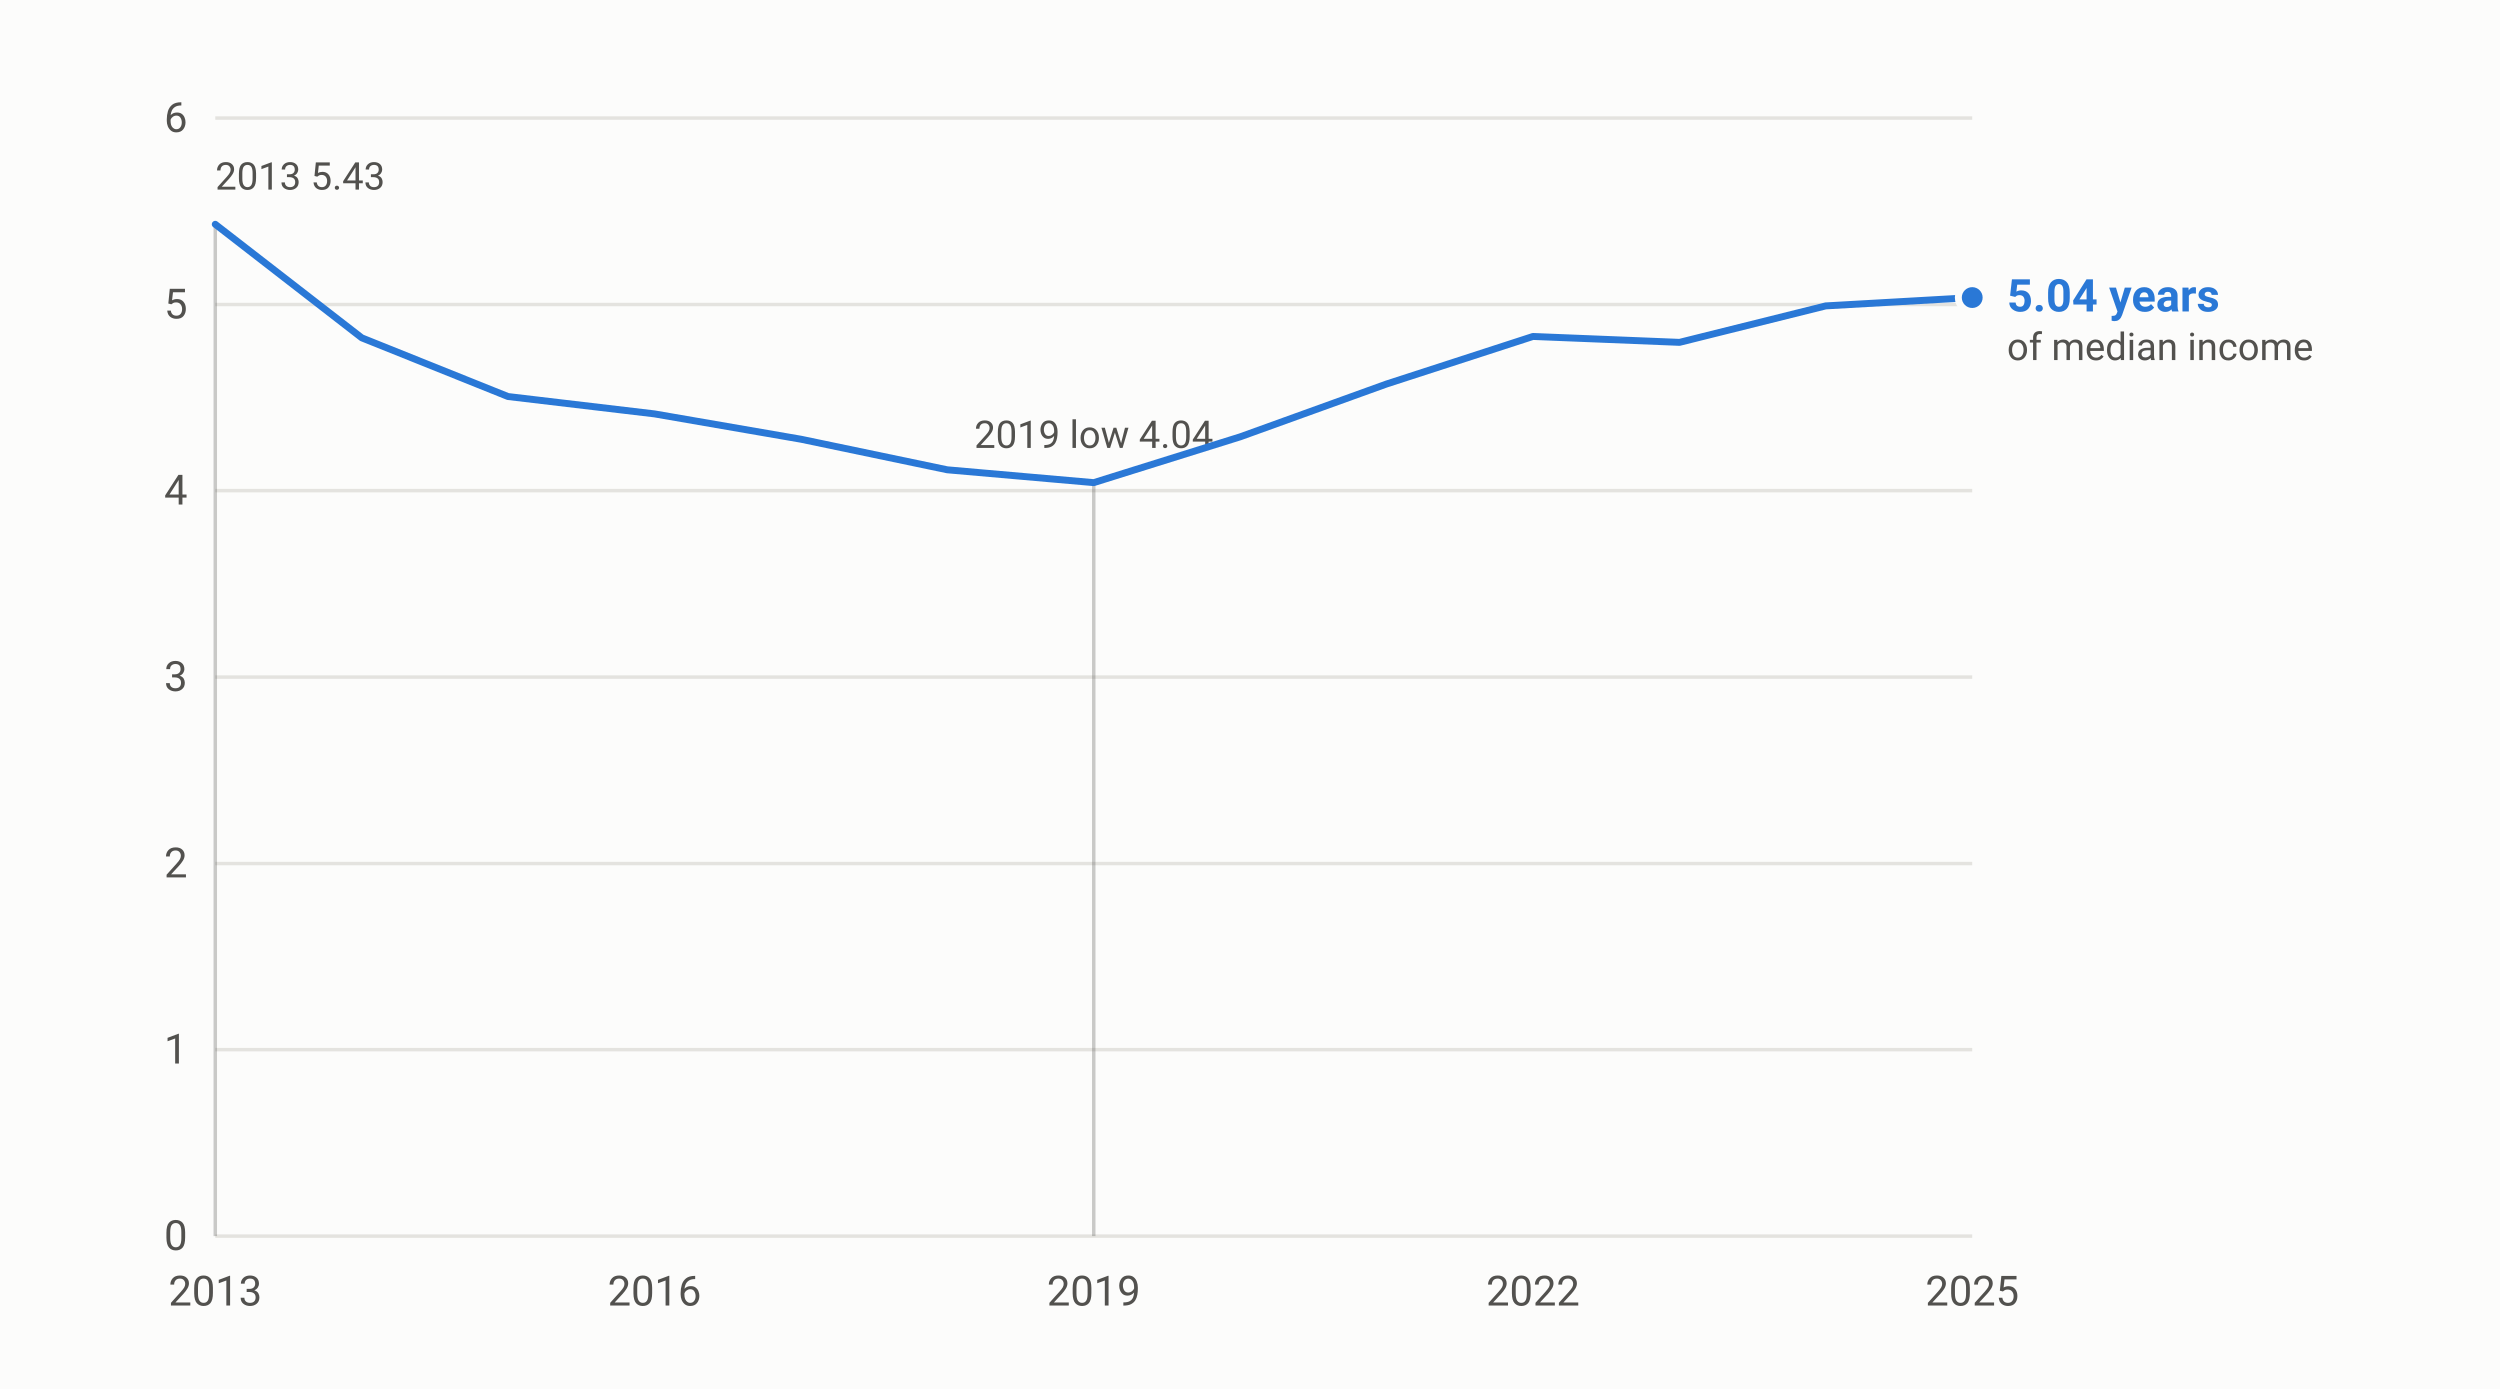
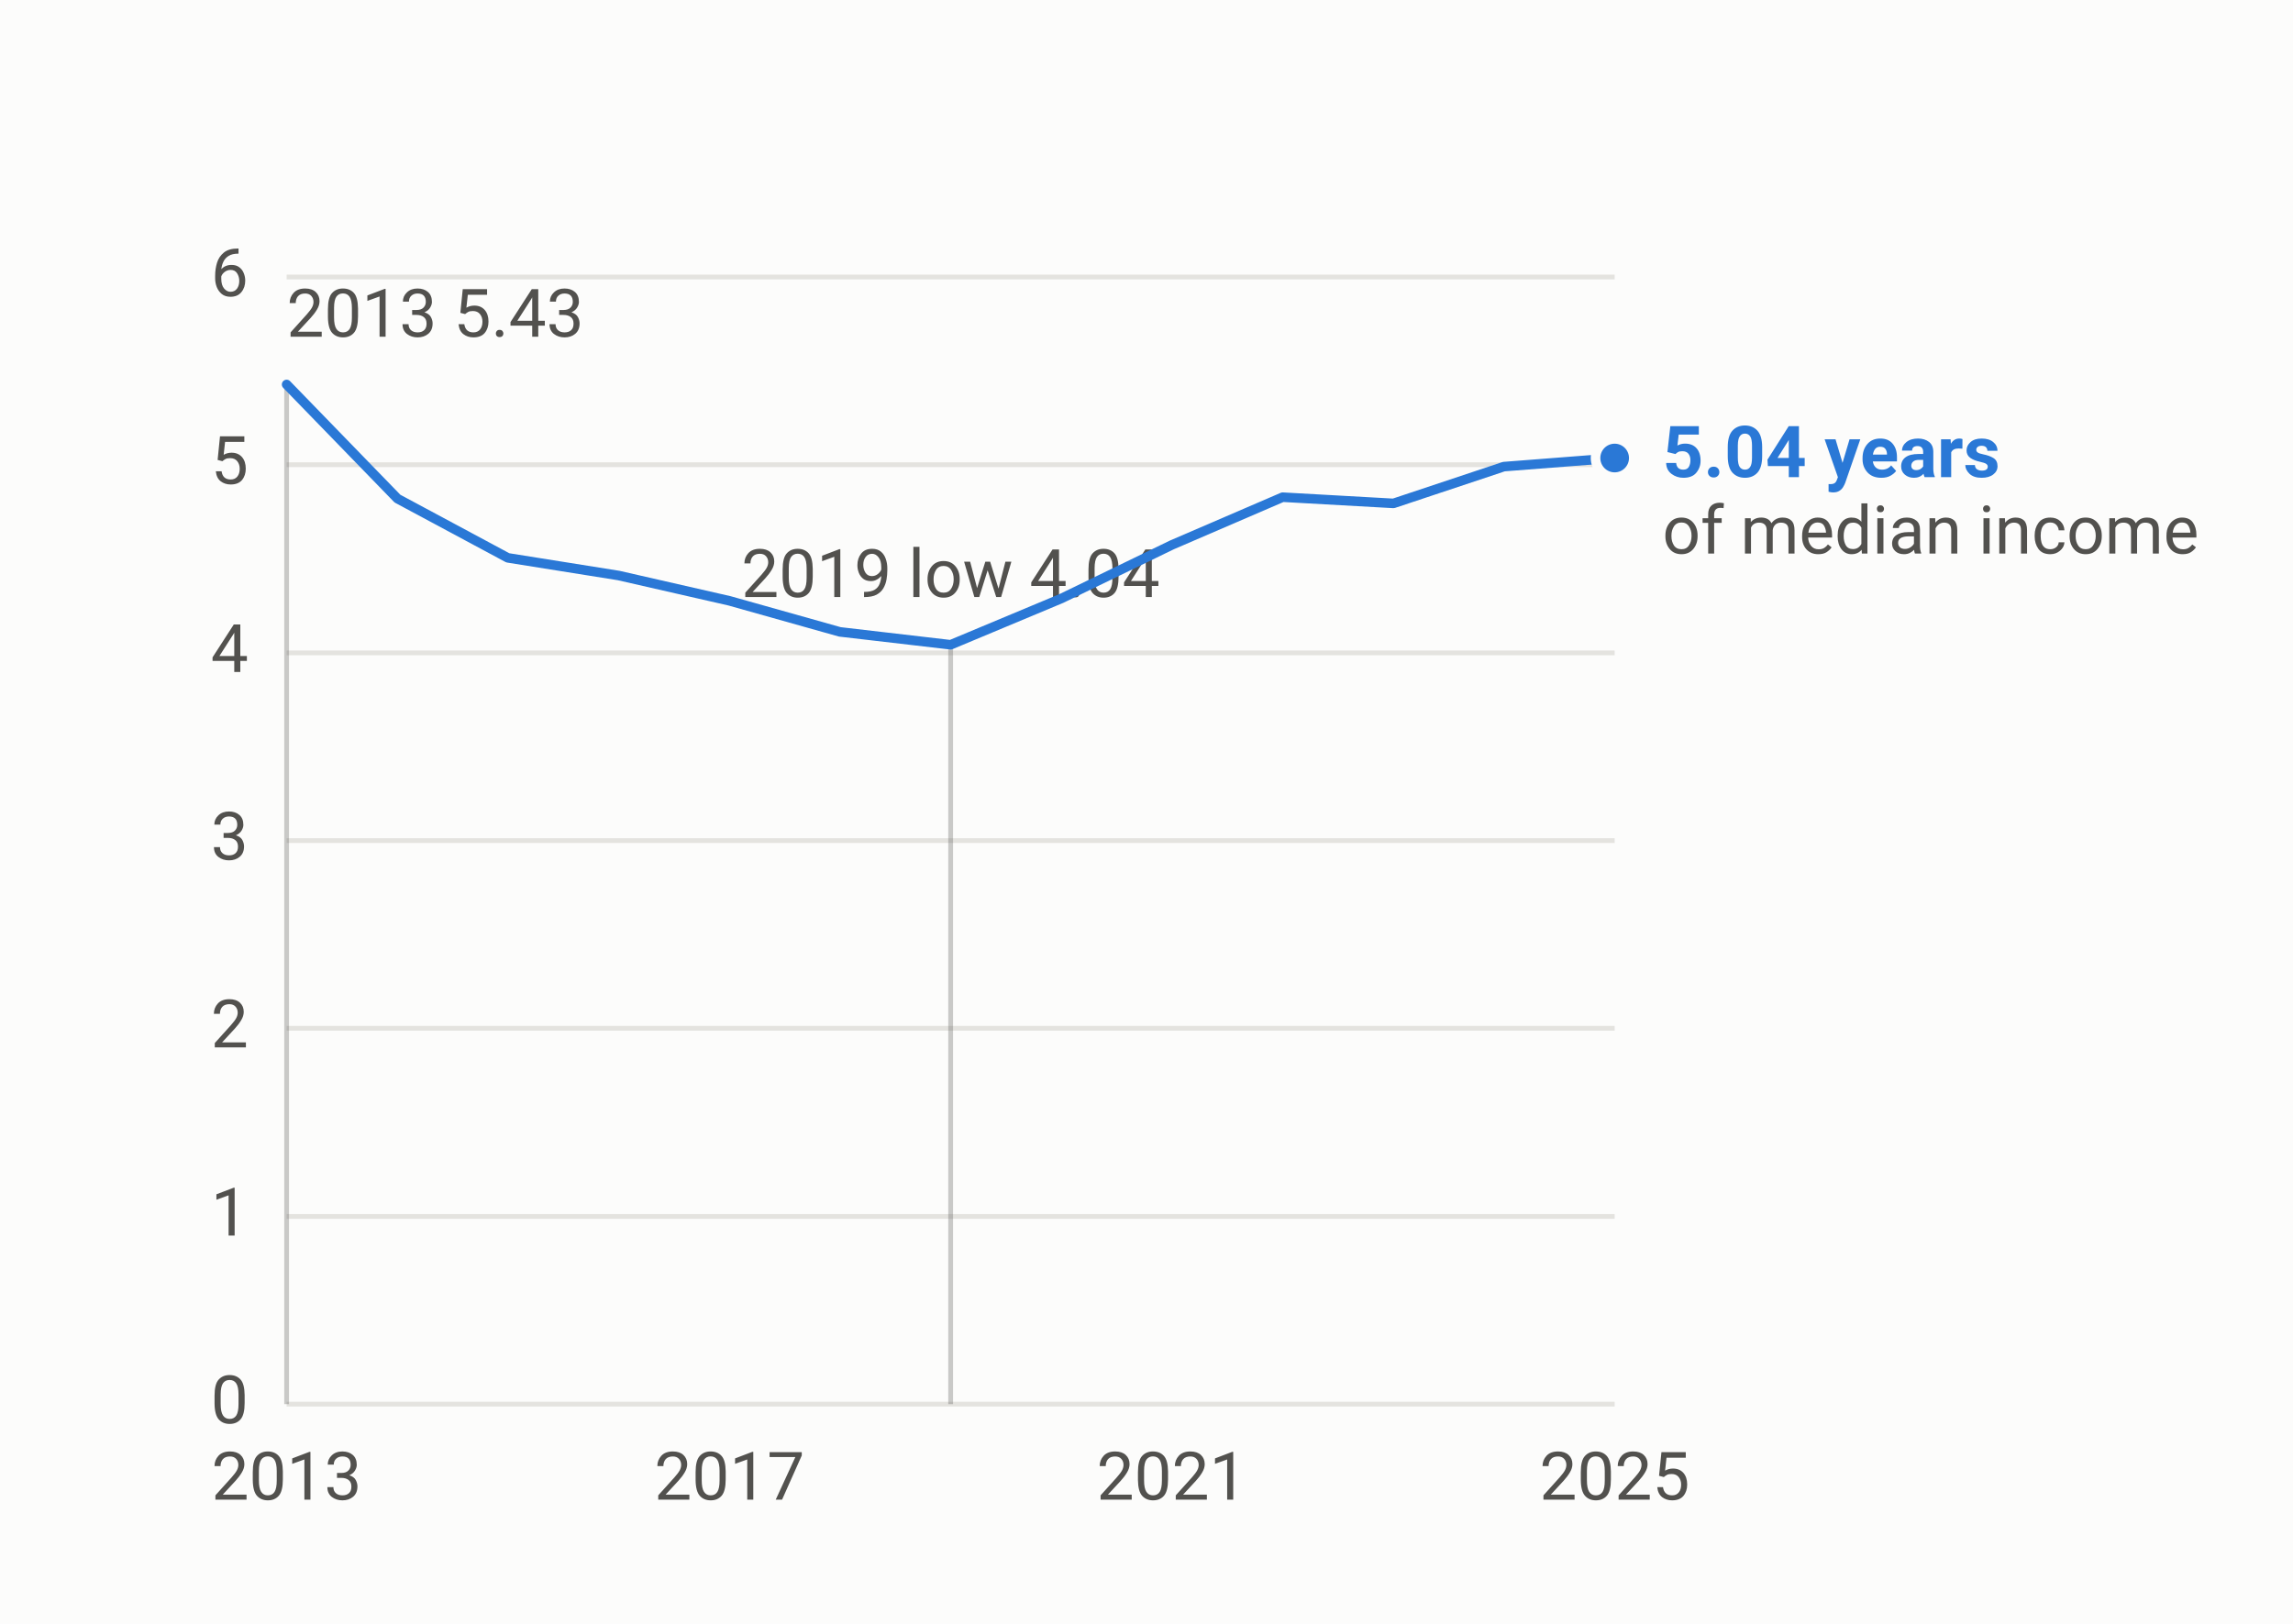
- <svg xmlns="http://www.w3.org/2000/svg" viewBox="0 0 720 400" width="100%" role="img" aria-label="Line chart. The price of a constant-quality four-room HDB resale flat expressed in years of median annual household income, 2013 to 2025, on an axis running from 0 to 6 years. It starts at 5.43 years in 2013, falls to a low of 4.04 in 2019, then climbs to 5.04 in 2025, ending below where it began." class="viz" preserveAspectRatio="xMidYMid meet">
+ <svg xmlns="http://www.w3.org/2000/svg" viewBox="0 0 480 340" width="100%" role="img" aria-label="Line chart. The price of a constant-quality four-room HDB resale flat expressed in years of median annual household income, 2013 to 2025, on an axis running from 0 to 6 years. It starts at 5.43 years in 2013, falls to a low of 4.04 in 2019, then climbs to 5.04 in 2025, ending below where it began." class="viz" preserveAspectRatio="xMidYMid meet">
  <style>
  .viz { --surface-1:#fcfcfb; --text-primary:#0b0b0b; --text-secondary:#52514e;
         --grid:#e4e3df; --series-1:#2a78d6; --series-2:#eb6834; }
  @media (prefers-color-scheme: dark) {
    .viz { --surface-1:#1a1a19; --text-primary:#ffffff; --text-secondary:#c3c2b7;
           --grid:#383835; --series-1:#3987e5; --series-2:#d95926; }
  }
  :root[data-theme="dark"] .viz { --surface-1:#1a1a19; --text-primary:#ffffff;
           --text-secondary:#c3c2b7; --grid:#383835; --series-1:#3987e5;
           --series-2:#d95926; }
  :root[data-theme="light"] .viz { --surface-1:#fcfcfb; --text-primary:#0b0b0b;
           --text-secondary:#52514e; --grid:#e4e3df; --series-1:#2a78d6;
           --series-2:#eb6834; }
  .viz text { font-family: ui-sans-serif, system-ui, -apple-system, Segoe UI,
              Roboto, Helvetica, Arial, sans-serif; }
-   .ax   { font-size: 12px; fill: var(--text-secondary, #52514e); }
-   .lbl  { font-size: 13px; font-weight: 600; }
-   .note { font-size: 11px; fill: var(--text-secondary, #52514e); }
+   .ax   { font-size: 14px; fill: var(--text-secondary, #52514e); }
+   .lbl  { font-size: 15px; font-weight: 600; }
+   .note { font-size: 14px; fill: var(--text-secondary, #52514e); }
</style>
-   <rect x="0" y="0" width="720" height="400" fill="var(--surface-1, #fcfcfb)" />
-   <line x1="62.0" y1="356.0" x2="568.0" y2="356.0" stroke="var(--grid, #e4e3df)" stroke-width="1" />
-   <text class="ax" x="54.0" y="360.0" text-anchor="end">0</text>
-   <line x1="62.0" y1="302.3" x2="568.0" y2="302.3" stroke="var(--grid, #e4e3df)" stroke-width="1" />
-   <text class="ax" x="54.0" y="306.3" text-anchor="end">1</text>
-   <line x1="62.0" y1="248.7" x2="568.0" y2="248.7" stroke="var(--grid, #e4e3df)" stroke-width="1" />
-   <text class="ax" x="54.0" y="252.7" text-anchor="end">2</text>
-   <line x1="62.0" y1="195.0" x2="568.0" y2="195.0" stroke="var(--grid, #e4e3df)" stroke-width="1" />
-   <text class="ax" x="54.0" y="199.0" text-anchor="end">3</text>
-   <line x1="62.0" y1="141.3" x2="568.0" y2="141.3" stroke="var(--grid, #e4e3df)" stroke-width="1" />
-   <text class="ax" x="54.0" y="145.3" text-anchor="end">4</text>
-   <line x1="62.0" y1="87.7" x2="568.0" y2="87.7" stroke="var(--grid, #e4e3df)" stroke-width="1" />
-   <text class="ax" x="54.0" y="91.7" text-anchor="end">5</text>
-   <line x1="62.0" y1="34.0" x2="568.0" y2="34.0" stroke="var(--grid, #e4e3df)" stroke-width="1" />
-   <text class="ax" x="54.0" y="38.0" text-anchor="end">6</text>
-   <text class="ax" x="62.0" y="376.0" text-anchor="middle">2013</text>
-   <text class="ax" x="188.5" y="376.0" text-anchor="middle">2016</text>
-   <text class="ax" x="315.0" y="376.0" text-anchor="middle">2019</text>
-   <text class="ax" x="441.5" y="376.0" text-anchor="middle">2022</text>
-   <text class="ax" x="568.0" y="376.0" text-anchor="middle">2025</text>
-   <line x1="62.0" y1="64.6" x2="62.0" y2="356.0" stroke="var(--text-secondary, #52514e)" stroke-width="1" opacity="0.3" />
-   <text class="note" x="62.0" y="54.6" text-anchor="start">2013 5.43</text>
-   <line x1="315.0" y1="139.0" x2="315.0" y2="356.0" stroke="var(--text-secondary, #52514e)" stroke-width="1" opacity="0.3" />
-   <text class="note" x="315.0" y="129.0" text-anchor="middle">2019 low 4.04</text>
-   <path d="M 62.0 64.6 L 104.2 97.3 L 146.3 114.2 L 188.5 119.2 L 230.7 126.5 L 272.8 135.3 L 315.0 139.0 L 357.2 125.8 L 399.3 110.6 L 441.5 96.9 L 483.7 98.6 L 525.8 88.1 L 568.0 85.7" fill="none" stroke="var(--series-1, #2a78d6)" stroke-width="2.0" stroke-linejoin="round" stroke-linecap="round" />
-   <circle cx="568.0" cy="85.7" r="4" fill="var(--series-1, #2a78d6)" stroke="var(--surface-1, #fcfcfb)" stroke-width="2" />
-   <text class="lbl" x="578.0" y="89.7" fill="var(--series-1, #2a78d6)">5.04 years</text>
-   <text class="note" x="578.0" y="103.7">of median income</text>
+   <rect x="0" y="0" width="480" height="340" fill="var(--surface-1, #fcfcfb)" />
+   <line x1="60.0" y1="294.0" x2="338.0" y2="294.0" stroke="var(--grid, #e4e3df)" stroke-width="1" />
+   <text class="ax" x="52.0" y="298.0" text-anchor="end">0</text>
+   <line x1="60.0" y1="254.7" x2="338.0" y2="254.7" stroke="var(--grid, #e4e3df)" stroke-width="1" />
+   <text class="ax" x="52.0" y="258.7" text-anchor="end">1</text>
+   <line x1="60.0" y1="215.3" x2="338.0" y2="215.3" stroke="var(--grid, #e4e3df)" stroke-width="1" />
+   <text class="ax" x="52.0" y="219.3" text-anchor="end">2</text>
+   <line x1="60.0" y1="176.0" x2="338.0" y2="176.0" stroke="var(--grid, #e4e3df)" stroke-width="1" />
+   <text class="ax" x="52.0" y="180.0" text-anchor="end">3</text>
+   <line x1="60.0" y1="136.7" x2="338.0" y2="136.7" stroke="var(--grid, #e4e3df)" stroke-width="1" />
+   <text class="ax" x="52.0" y="140.7" text-anchor="end">4</text>
+   <line x1="60.0" y1="97.3" x2="338.0" y2="97.3" stroke="var(--grid, #e4e3df)" stroke-width="1" />
+   <text class="ax" x="52.0" y="101.3" text-anchor="end">5</text>
+   <line x1="60.0" y1="58.0" x2="338.0" y2="58.0" stroke="var(--grid, #e4e3df)" stroke-width="1" />
+   <text class="ax" x="52.0" y="62.0" text-anchor="end">6</text>
+   <text class="ax" x="60.0" y="314.0" text-anchor="middle">2013</text>
+   <text class="ax" x="152.7" y="314.0" text-anchor="middle">2017</text>
+   <text class="ax" x="245.3" y="314.0" text-anchor="middle">2021</text>
+   <text class="ax" x="338.0" y="314.0" text-anchor="middle">2025</text>
+   <line x1="60.0" y1="80.5" x2="60.0" y2="294.0" stroke="var(--text-secondary, #52514e)" stroke-width="1" opacity="0.3" />
+   <text class="note" x="60.0" y="70.5" text-anchor="start">2013 5.43</text>
+   <line x1="199.0" y1="135.0" x2="199.0" y2="294.0" stroke="var(--text-secondary, #52514e)" stroke-width="1" opacity="0.3" />
+   <text class="note" x="199.0" y="125.0" text-anchor="middle">2019 low 4.04</text>
+   <path d="M 60.0 80.5 L 83.2 104.4 L 106.3 116.8 L 129.5 120.5 L 152.7 125.8 L 175.8 132.3 L 199.0 135.0 L 222.2 125.3 L 245.3 114.1 L 268.5 104.1 L 291.7 105.4 L 314.8 97.7 L 338.0 95.9" fill="none" stroke="var(--series-1, #2a78d6)" stroke-width="2.0" stroke-linejoin="round" stroke-linecap="round" />
+   <circle cx="338.0" cy="95.9" r="4" fill="var(--series-1, #2a78d6)" stroke="var(--surface-1, #fcfcfb)" stroke-width="2" />
+   <text class="lbl" x="348.0" y="99.9" fill="var(--series-1, #2a78d6)">5.04 years</text>
+   <text class="note" x="348.0" y="115.9">of median income</text>
</svg>
